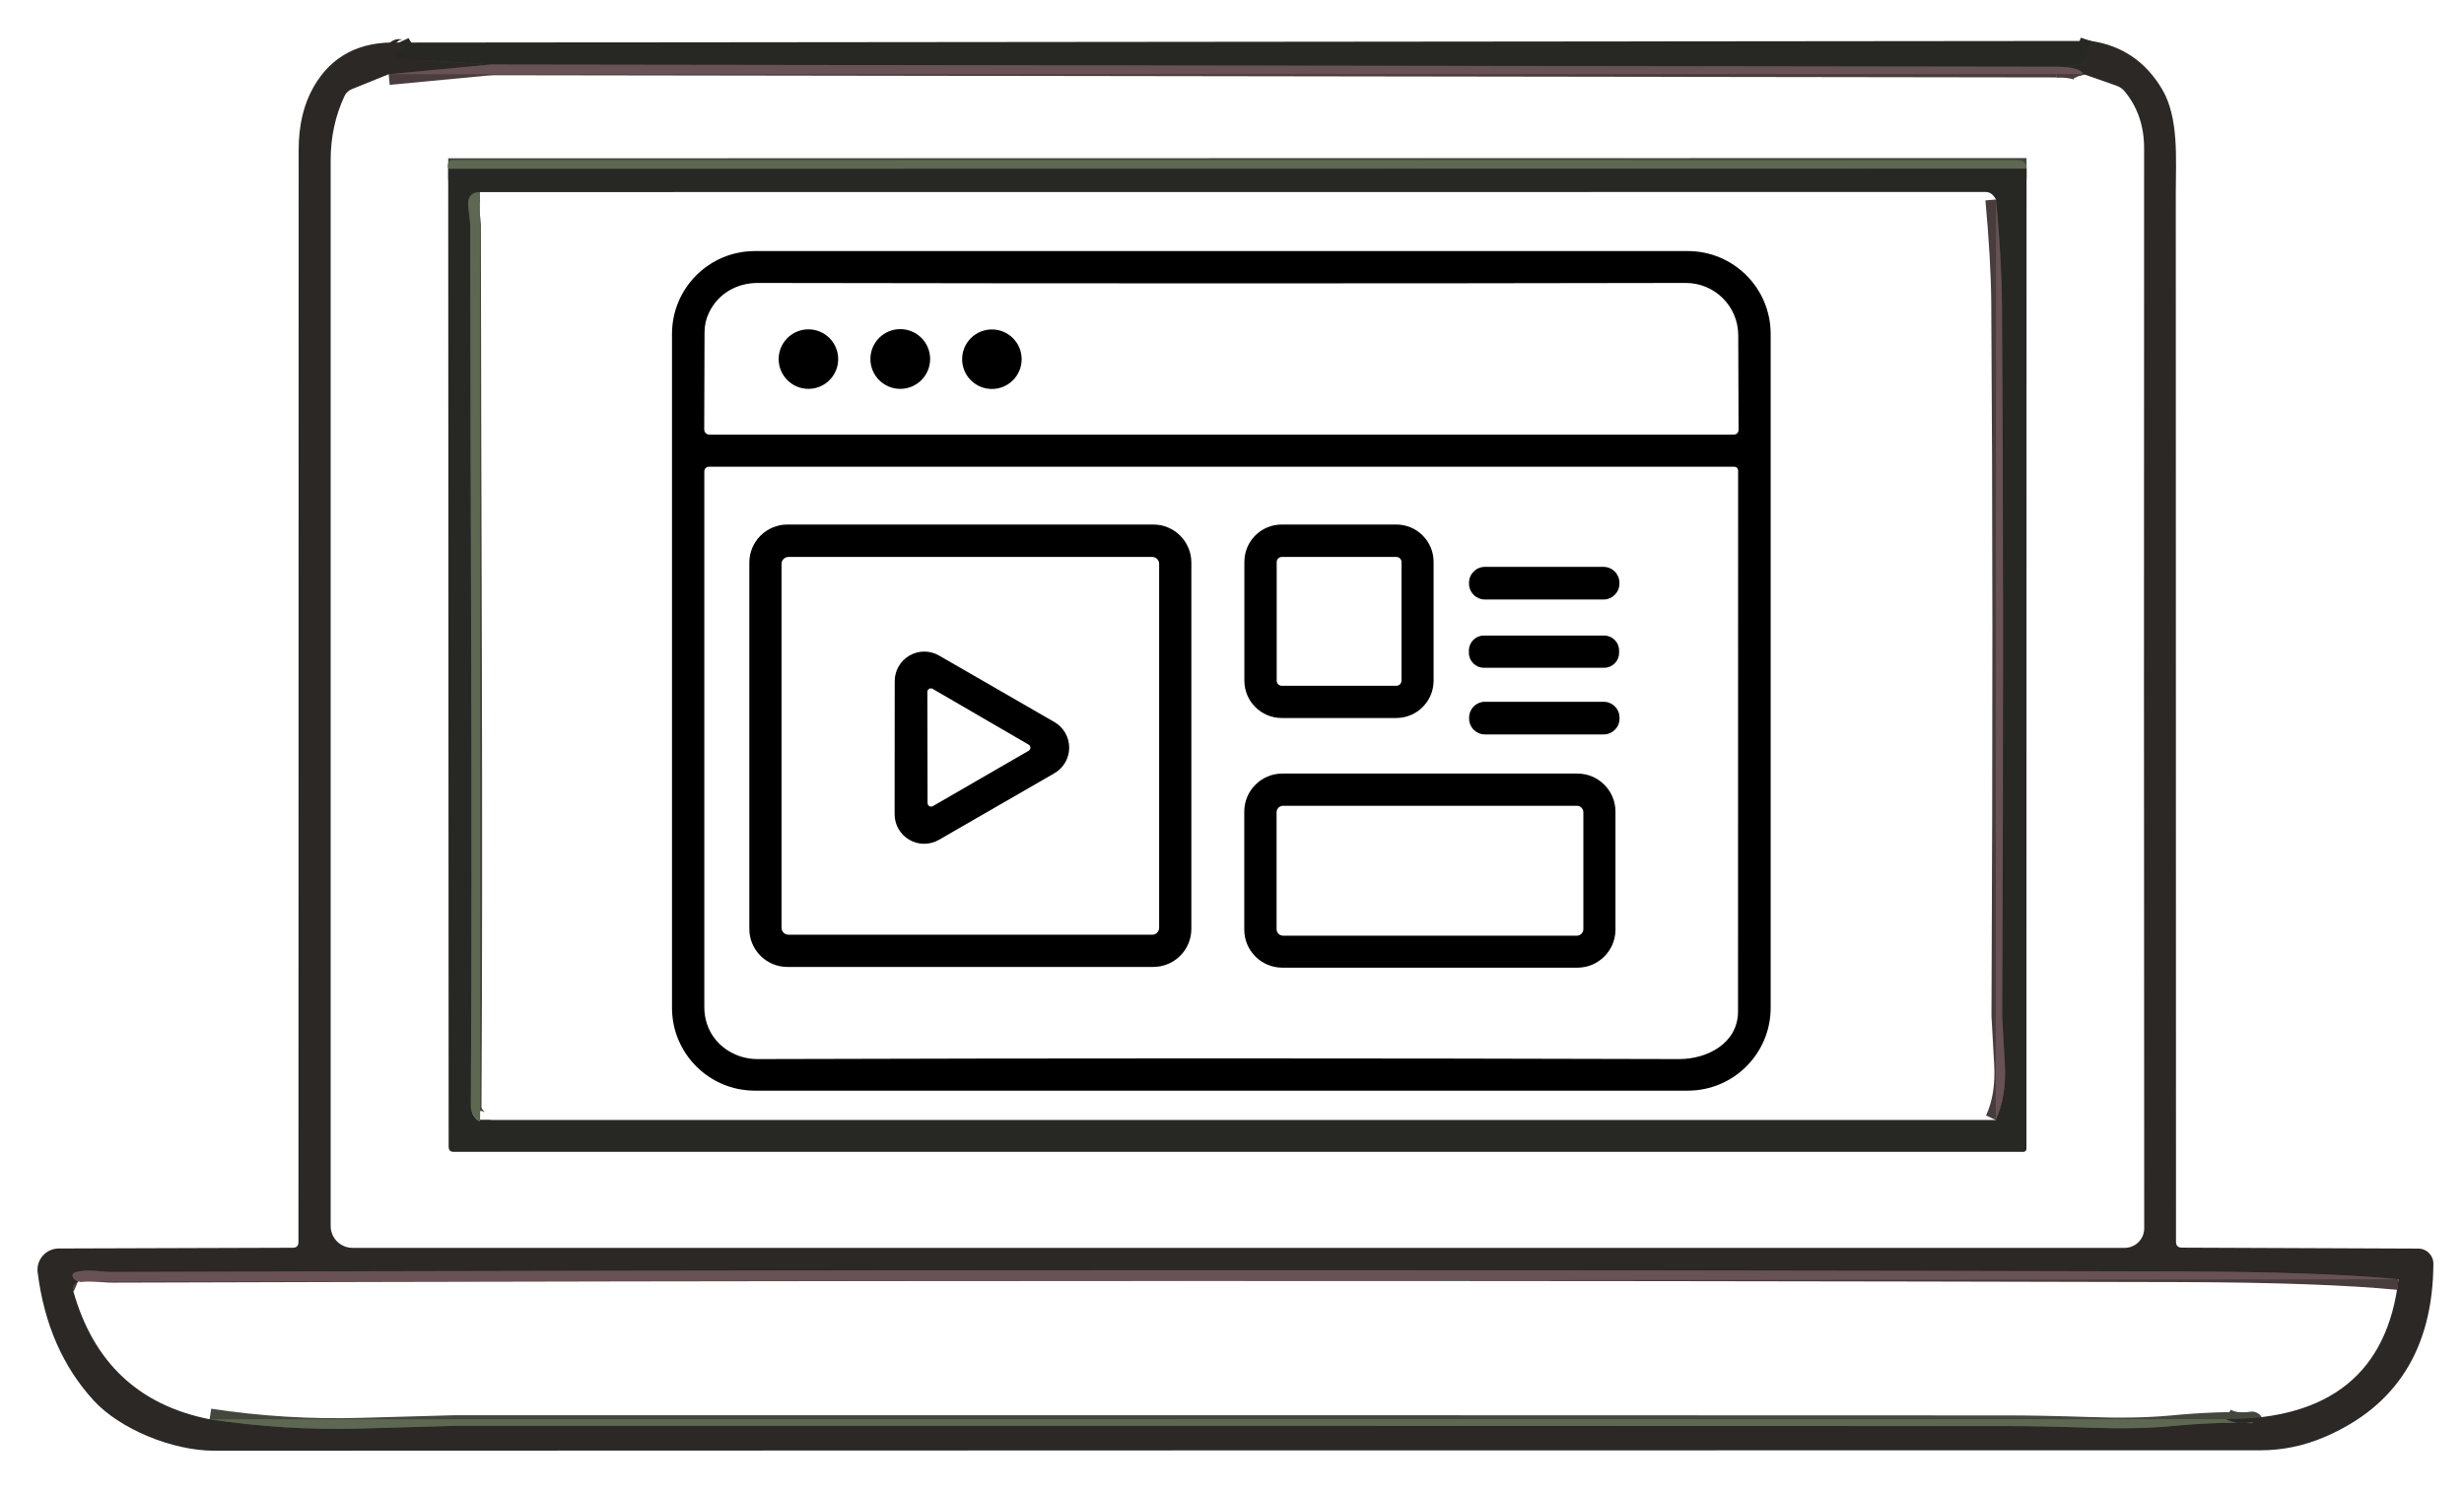
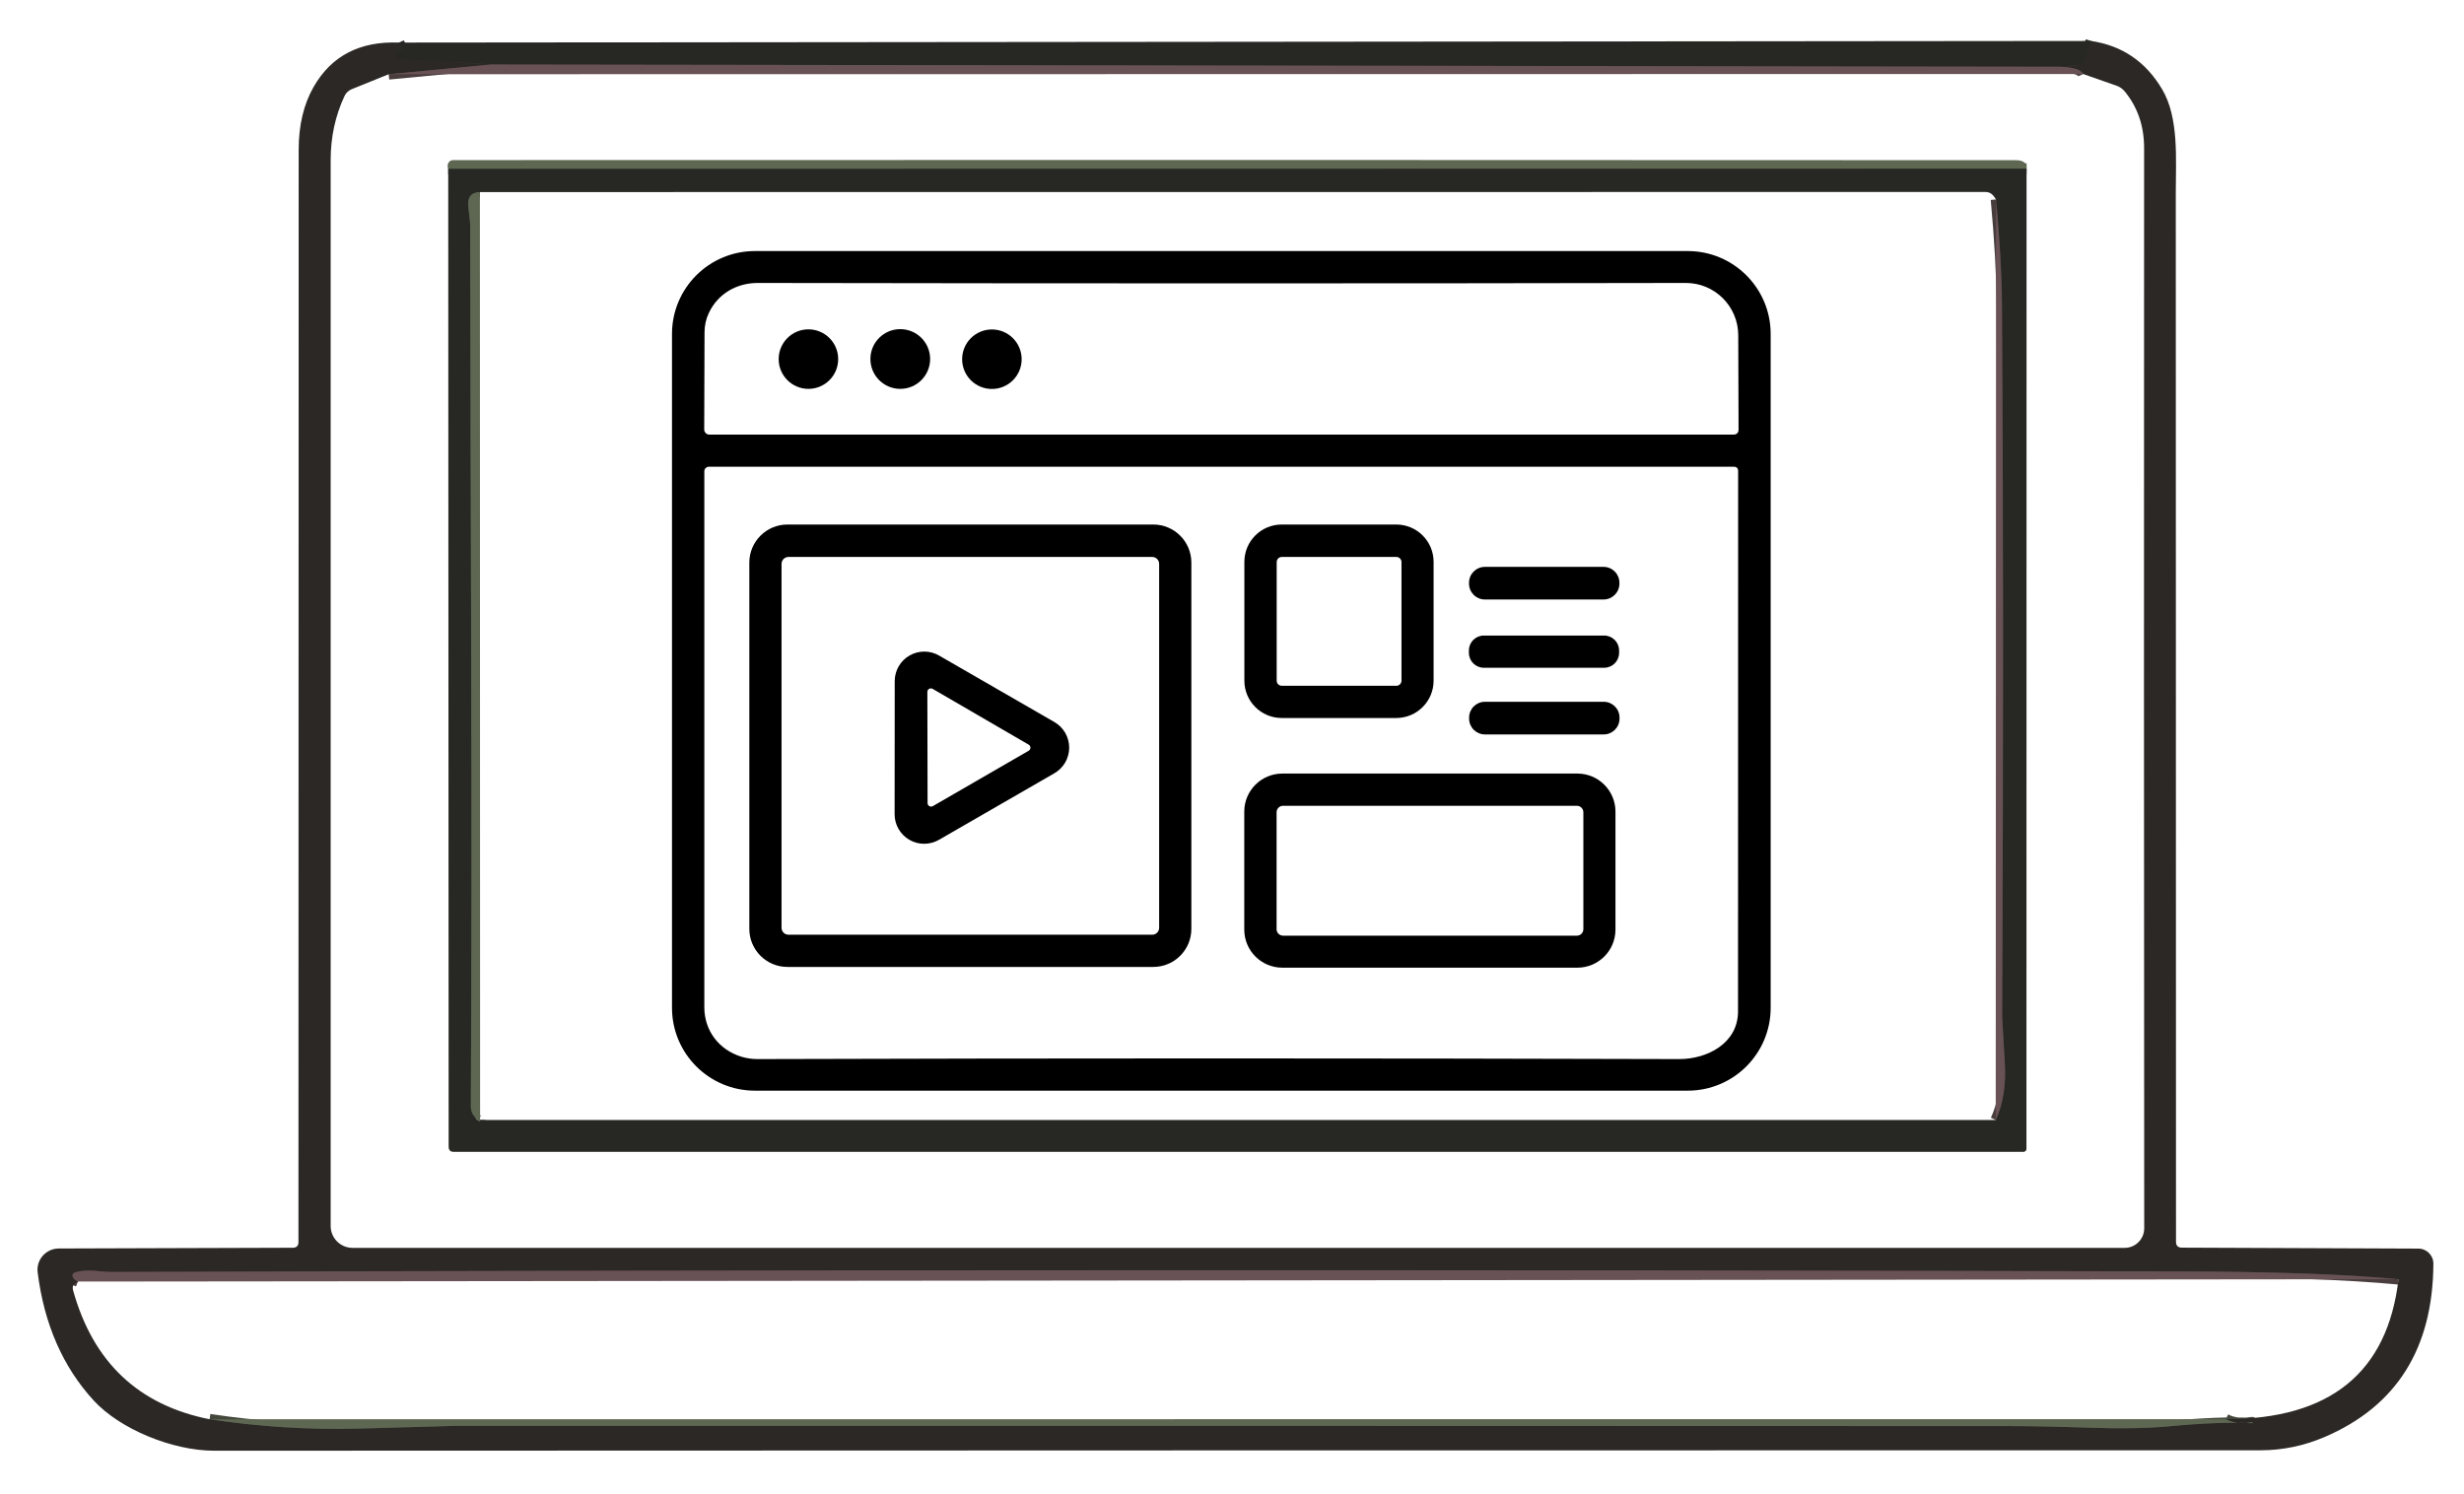
<svg xmlns="http://www.w3.org/2000/svg" version="1.1" viewBox="0.00 0.00 231.00 140.00">
-   <g stroke-width="2.00" fill="none" stroke-linecap="butt">
+   <g strokeWidth="2.00" fill="none" strokeLinecap="butt">
    <path stroke="#292825" vector-effect="non-scaling-stroke" d="   M 196.02 3.84   L 195.46 5.59   Q 195.30 6.08 194.79 6.11   L 192.76 6.26" />
    <path stroke="#483d3d" vector-effect="non-scaling-stroke" d="   M 192.76 6.26   L 46.04 6.05" />
    <path stroke="#292825" vector-effect="non-scaling-stroke" d="   M 46.04 6.05   L 37.59 5.51   Q 36.87 5.46 37.18 4.81   Q 37.28 4.62 37.50 4.68   Q 38.00 4.82 37.66 4.43   Q 37.52 4.25 37.40 3.99" />
    <path stroke="#4a3d3d" vector-effect="non-scaling-stroke" d="   M 46.04 6.05   L 36.44 6.96" />
    <path stroke="#4a3d3d" vector-effect="non-scaling-stroke" d="   M 195.30 6.94   Q 194.99 6.27 192.76 6.26" />
    <path stroke="#44483c" vector-effect="non-scaling-stroke" d="   M 19.65 133.07   Q 26.68 134.14 33.80 133.94   Q 42.64 133.69 42.70 133.69   Q 115.43 133.68 188.17 133.71   Q 191.32 133.71 195.82 133.86   Q 200.26 134.02 203.51 133.72   Q 208.08 133.29 211.05 133.44   Q 211.10 133.45 211.15 133.44   Q 211.22 133.44 211.18 133.38   Q 211.14 133.34 211.09 133.35   Q 209.68 133.60 208.66 133.06" />
    <path stroke="#4a3d3d" vector-effect="non-scaling-stroke" d="   M 224.86 119.94   Q 217.62 119.25 204.50 119.21   Q 107.53 118.96 10.56 119.26   C 9.35 119.27 8.27 118.95 7.09 119.28   Q 6.67 119.40 6.85 119.79   Q 6.96 120.01 7.31 120.16" />
    <path stroke="#42483b" vector-effect="non-scaling-stroke" d="   M 189.99 15.82   L 42.02 15.84" />
    <path stroke="#483d3d" vector-effect="non-scaling-stroke" d="   M 187.10 105.01   Q 188.13 102.79 187.95 99.70   Q 187.70 95.36 187.70 95.29   Q 187.88 56.21 187.68 28.38   Q 187.65 24.41 187.13 18.70" />
    <path stroke="#42483b" vector-effect="non-scaling-stroke" d="   M 44.99 18.01   Q 43.73 18.03 43.91 19.47   Q 44.08 20.86 44.08 21.05   C 44.10 47.82 44.30 75.80 44.14 103.75   Q 44.14 104.25 44.44 104.64   Q 45.01 105.39 45.01 105.01" />
  </g>
  <path fill="#272824" d="   M 196.02 3.84   L 195.46 5.59   Q 195.30 6.08 194.79 6.11   L 192.76 6.26   L 46.04 6.05   L 37.59 5.51   Q 36.87 5.46 37.18 4.81   Q 37.28 4.62 37.50 4.68   Q 38.00 4.82 37.66 4.43   Q 37.52 4.25 37.40 3.99   L 196.02 3.84   Z" />
  <path fill="#2b2825" d="   M 37.40 3.99   Q 37.52 4.25 37.66 4.43   Q 38.00 4.82 37.50 4.68   Q 37.28 4.62 37.18 4.81   Q 36.87 5.46 37.59 5.51   L 46.04 6.05   L 36.44 6.96   L 32.98 8.36   A 1.29 1.25 0.9 0 0 32.30 9.00   Q 31.00 11.78 31.00 15.00   Q 31.00 65.54 31.00 114.95   A 2.05 2.05 0.0 0 0 33.05 117.00   L 199.19 117.00   A 1.83 1.83 0.0 0 0 201.02 115.17   Q 200.98 64.44 201.01 13.88   Q 201.01 10.79 199.20 8.58   Q 198.88 8.19 198.41 8.03   L 195.30 6.94   Q 194.99 6.27 192.76 6.26   L 194.79 6.11   Q 195.30 6.08 195.46 5.59   L 196.02 3.84   Q 200.39 4.47 202.70 8.37   C 204.29 11.05 203.98 14.95 203.98 18.08   Q 204.00 66.12 204.00 116.43   Q 204.00 116.98 204.56 116.98   L 226.73 117.07   A 1.41 1.41 0.0 0 1 228.13 118.49   Q 228.06 130.40 217.92 134.74   Q 215.01 135.98 211.92 135.98   Q 113.49 135.98 20.09 136.02   C 16.14 136.02 11.24 133.98 8.80 131.33   Q 4.45 126.60 3.53 119.30   A 2.00 1.99 -3.6 0 1 5.51 117.06   L 27.46 116.99   Q 27.98 116.98 27.98 116.46   Q 28.00 64.94 28.00 14.05   Q 28.00 10.60 29.40 8.15   Q 31.90 3.78 37.40 3.99   Z   M 7.31 120.16   Q 7.01 120.30 6.88 120.51   Q 6.77 120.69 6.86 121.01   Q 9.67 131.09 19.65 133.07   Q 26.68 134.14 33.80 133.94   Q 42.64 133.69 42.70 133.69   Q 115.43 133.68 188.17 133.71   Q 191.32 133.71 195.82 133.86   Q 200.26 134.02 203.51 133.72   Q 208.08 133.29 211.05 133.44   Q 211.10 133.45 211.15 133.44   Q 211.22 133.44 211.18 133.38   Q 211.14 133.34 211.09 133.35   Q 209.68 133.60 208.66 133.06   Q 223.32 133.08 224.86 119.94   Q 217.62 119.25 204.50 119.21   Q 107.53 118.96 10.56 119.26   C 9.35 119.27 8.27 118.95 7.09 119.28   Q 6.67 119.40 6.85 119.79   Q 6.96 120.01 7.31 120.16   Z" />
  <path fill="#685255" d="   M 192.76 6.26   Q 194.99 6.27 195.30 6.94   L 36.44 6.96   L 46.04 6.05   L 192.76 6.26   Z" />
  <path fill="#5d6752" d="   M 189.99 15.82   L 42.02 15.84   Q 41.95 15.64 41.98 15.46   Q 42.07 15.01 42.52 15.01   Q 115.76 14.98 188.99 15.02   Q 190.04 15.02 189.99 15.82   Z" />
  <path fill="#272824" d="   M 189.99 15.82   L 189.98 107.72   A 0.28 0.28 0.0 0 1 189.70 108.00   L 42.54 108.00   Q 42.06 108.00 42.06 107.51   L 42.02 15.84   L 189.99 15.82   Z   M 45.01 105.01   L 187.10 105.01   Q 188.13 102.79 187.95 99.70   Q 187.70 95.36 187.70 95.29   Q 187.88 56.21 187.68 28.38   Q 187.65 24.41 187.13 18.70   L 186.91 18.39   Q 186.62 18.00 186.14 18.00   L 44.99 18.01   Q 43.73 18.03 43.91 19.47   Q 44.08 20.86 44.08 21.05   C 44.10 47.82 44.30 75.80 44.14 103.75   Q 44.14 104.25 44.44 104.64   Q 45.01 105.39 45.01 105.01   Z" />
  <path fill="#5d6752" d="   M 44.99 18.01   L 45.01 105.01   Q 45.01 105.39 44.44 104.64   Q 44.14 104.25 44.14 103.75   C 44.30 75.80 44.10 47.82 44.08 21.05   Q 44.08 20.86 43.91 19.47   Q 43.73 18.03 44.99 18.01   Z" />
  <path fill="#685255" d="   M 187.13 18.70   Q 187.65 24.41 187.68 28.38   Q 187.88 56.21 187.70 95.29   Q 187.70 95.36 187.95 99.70   Q 188.13 102.79 187.10 105.01   L 187.13 18.70   Z" />
  <path fill="#000000" d="   M 166.00 94.49   A 7.77 7.77 0.0 0 1 158.23 102.26   L 70.77 102.26   A 7.77 7.77 0.0 0 1 63.00 94.49   L 63.00 31.31   A 7.77 7.77 0.0 0 1 70.77 23.54   L 158.23 23.54   A 7.77 7.77 0.0 0 1 166.00 31.31   L 166.00 94.49   Z   M 66.46 29.33   A 4.22 4.19 -32.4 0 0 66.05 31.14   L 66.02 40.26   A 0.49 0.48 0.6 0 0 66.51 40.75   L 162.49 40.75   Q 162.99 40.75 162.99 40.26   L 162.96 31.42   A 4.91 4.91 0.0 0 0 158.04 26.53   Q 116.48 26.61 71.07 26.53   C 69.11 26.52 67.33 27.50 66.46 29.33   Z   M 69.51 99.08   Q 70.24 99.30 71.01 99.30   Q 113.39 99.17 157.41 99.30   C 160.05 99.31 162.94 97.82 162.94 94.83   Q 162.95 69.48 162.95 44.18   Q 162.95 43.76 162.53 43.76   L 66.46 43.76   A 0.43 0.43 0.0 0 0 66.03 44.19   Q 66.04 67.38 66.03 94.43   C 66.03 96.64 67.40 98.43 69.51 99.08   Z" />
  <circle fill="#000000" cx="75.79" cy="33.67" r="2.79" />
  <circle fill="#000000" cx="84.40" cy="33.66" r="2.80" />
  <circle fill="#000000" cx="92.99" cy="33.68" r="2.79" />
  <path fill="#000000" d="   M 111.69 87.09   A 3.57 3.57 0.0 0 1 108.12 90.66   L 73.82 90.66   A 3.57 3.57 0.0 0 1 70.25 87.09   L 70.25 52.75   A 3.57 3.57 0.0 0 1 73.82 49.18   L 108.12 49.18   A 3.57 3.57 0.0 0 1 111.69 52.75   L 111.69 87.09   Z   M 108.67 52.87   A 0.65 0.65 0.0 0 0 108.02 52.22   L 73.92 52.22   A 0.65 0.65 0.0 0 0 73.27 52.87   L 73.27 86.99   A 0.65 0.65 0.0 0 0 73.92 87.64   L 108.02 87.64   A 0.65 0.65 0.0 0 0 108.67 86.99   L 108.67 52.87   Z" />
  <path fill="#000000" d="   M 134.40 63.82   A 3.50 3.50 0.0 0 1 130.90 67.32   L 120.16 67.32   A 3.50 3.50 0.0 0 1 116.66 63.82   L 116.66 52.68   A 3.50 3.50 0.0 0 1 120.16 49.18   L 130.90 49.18   A 3.50 3.50 0.0 0 1 134.40 52.68   L 134.40 63.82   Z   M 131.39 52.70   A 0.48 0.48 0.0 0 0 130.91 52.22   L 120.17 52.22   A 0.48 0.48 0.0 0 0 119.69 52.70   L 119.69 63.82   A 0.48 0.48 0.0 0 0 120.17 64.30   L 130.91 64.30   A 0.48 0.48 0.0 0 0 131.39 63.82   L 131.39 52.70   Z" />
  <rect fill="#000000" x="137.72" y="53.15" width="14.10" height="3.06" rx="1.49" />
  <rect fill="#000000" x="137.71" y="59.59" width="14.08" height="3.02" rx="1.40" />
  <path fill="#000000" d="   M 98.85 72.50   L 88.03 78.74   A 2.77 2.77 0.0 0 1 83.87 76.34   L 83.88 63.85   A 2.77 2.77 0.0 0 1 88.03 61.46   L 98.85 67.70   A 2.77 2.77 0.0 0 1 98.85 72.50   Z   M 86.96 75.29   A 0.33 0.33 0.0 0 0 87.46 75.58   L 96.44 70.39   A 0.33 0.33 0.0 0 0 96.44 69.82   L 87.44 64.59   A 0.33 0.33 0.0 0 0 86.94 64.88   L 86.96 75.29   Z" />
  <rect fill="#000000" x="137.73" y="65.80" width="14.10" height="3.06" rx="1.48" />
  <path fill="#000000" d="   M 151.45 87.16   A 3.57 3.57 0.0 0 1 147.88 90.73   L 120.22 90.73   A 3.57 3.57 0.0 0 1 116.65 87.16   L 116.65 76.10   A 3.57 3.57 0.0 0 1 120.22 72.53   L 147.88 72.53   A 3.57 3.57 0.0 0 1 151.45 76.10   L 151.45 87.16   Z   M 148.44 76.16   A 0.61 0.61 0.0 0 0 147.83 75.55   L 120.29 75.55   A 0.61 0.61 0.0 0 0 119.68 76.16   L 119.68 87.12   A 0.61 0.61 0.0 0 0 120.29 87.73   L 147.83 87.73   A 0.61 0.61 0.0 0 0 148.44 87.12   L 148.44 76.16   Z" />
  <path fill="#685255" d="   M 224.86 119.94   L 7.31 120.16   Q 6.96 120.01 6.85 119.79   Q 6.67 119.40 7.09 119.28   C 8.27 118.95 9.35 119.27 10.56 119.26   Q 107.53 118.96 204.50 119.21   Q 217.62 119.25 224.86 119.94   Z" />
  <path fill="#5d6752" d="   M 19.65 133.07   L 208.66 133.06   Q 209.68 133.60 211.09 133.35   Q 211.14 133.34 211.18 133.38   Q 211.22 133.44 211.15 133.44   Q 211.10 133.45 211.05 133.44   Q 208.08 133.29 203.51 133.72   Q 200.26 134.02 195.82 133.86   Q 191.32 133.71 188.17 133.71   Q 115.43 133.68 42.70 133.69   Q 42.64 133.69 33.80 133.94   Q 26.68 134.14 19.65 133.07   Z" />
</svg>
